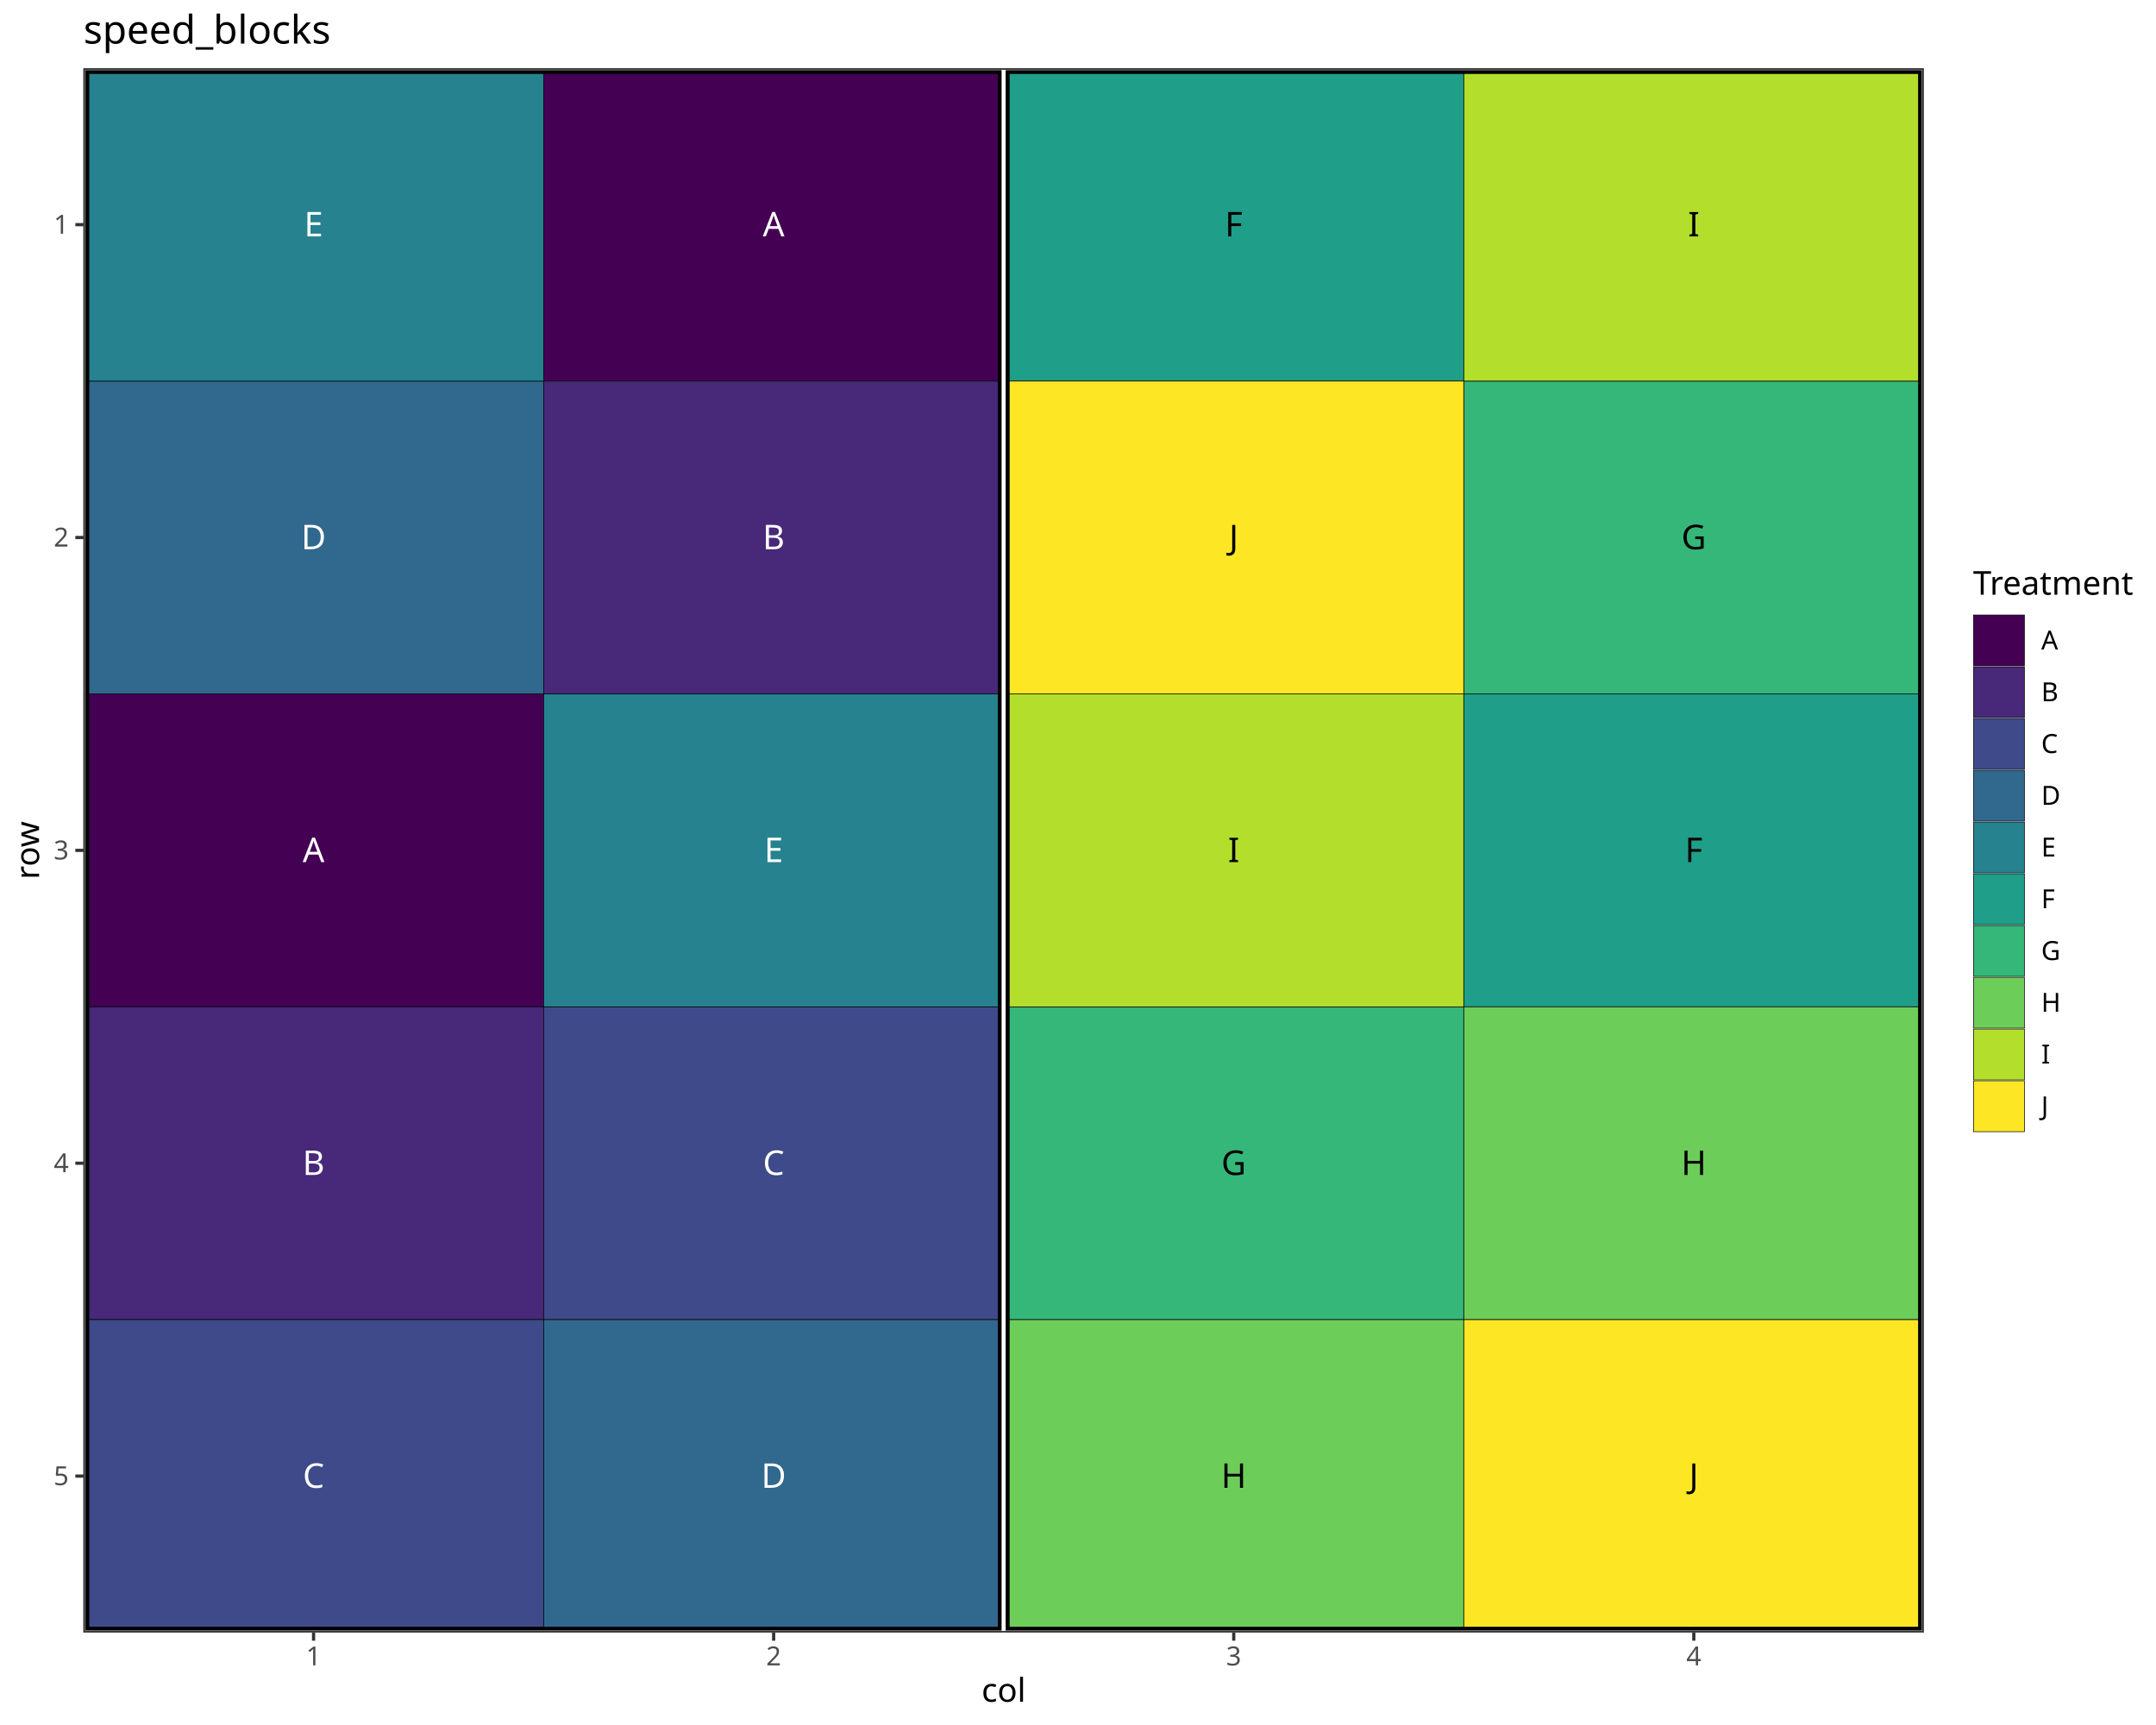
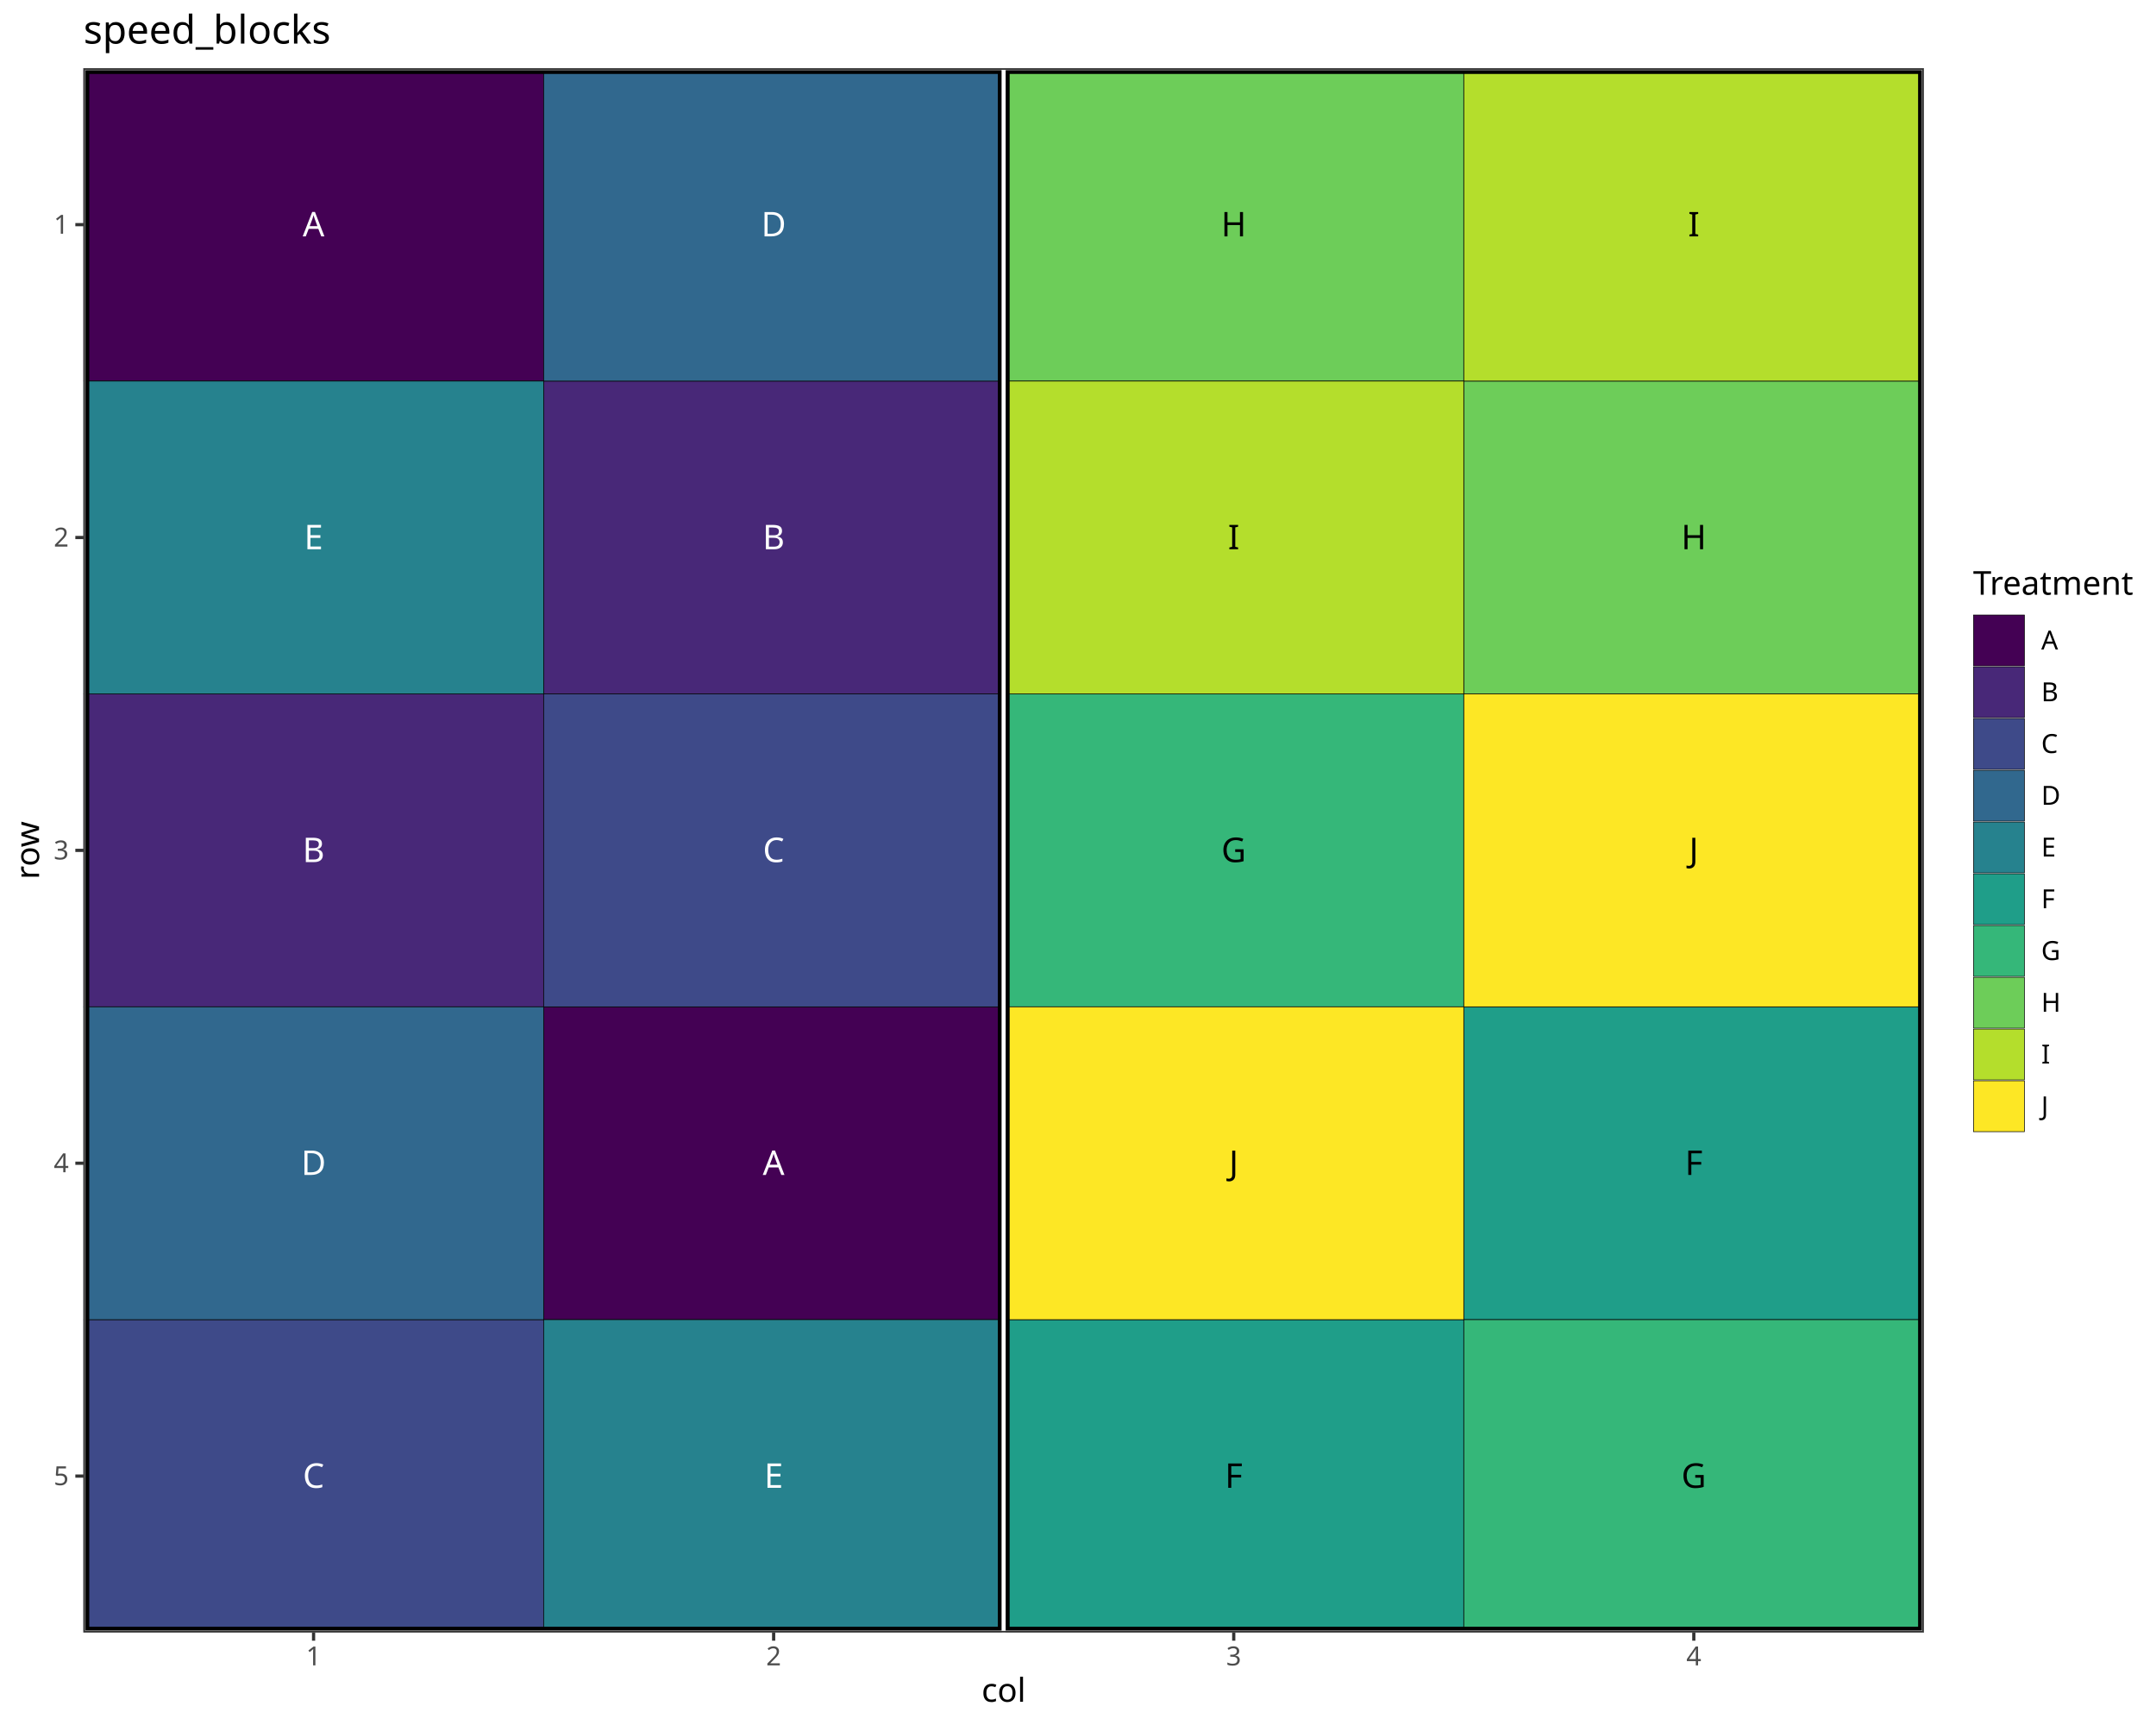
<svg xmlns="http://www.w3.org/2000/svg" class="svglite" data-engine-version="2.0" width="720.00pt" height="576.00pt" viewBox="0 0 720.00 576.00">
  <defs>
    <style type="text/css">
    .svglite line, .svglite polyline, .svglite polygon, .svglite path, .svglite rect, .svglite circle {
      fill: none;
      stroke: #000000;
      stroke-linecap: round;
      stroke-linejoin: round;
      stroke-miterlimit: 10.00;
    }
  </style>
  </defs>
  <rect width="100%" height="100%" style="stroke: none; fill: #FFFFFF;" />
  <defs>
    <clipPath id="cpMC4wMHw3MjAuMDB8MC4wMHw1NzYuMDA=">
      <rect x="0.00" y="0.00" width="720.00" height="576.00" />
    </clipPath>
  </defs>
  <g clip-path="url(#cpMC4wMHw3MjAuMDB8MC4wMHw1NzYuMDA=)">
    <rect x="-0" y="0.00" width="720.00" height="576.00" style="stroke-width: 1.07; stroke: #FFFFFF; fill: #FFFFFF;" />
  </g>
  <defs>
    <clipPath id="cpMjcuOTB8NjQyLjQ3fDIyLjc4fDU0NS4xMQ==">
      <rect x="27.90" y="22.78" width="614.57" height="522.33" />
    </clipPath>
  </defs>
  <g clip-path="url(#cpMjcuOTB8NjQyLjQ3fDIyLjc4fDU0NS4xMQ==)">
    <rect x="27.90" y="22.78" width="614.57" height="522.33" style="stroke-width: 1.07; stroke: none; fill: #FFFFFF;" />
    <polyline points="27.90,22.78 642.47,22.78 " style="stroke-width: 0.53; stroke: #EBEBEB; stroke-linecap: butt;" />
    <polyline points="27.90,127.25 642.47,127.25 " style="stroke-width: 0.53; stroke: #EBEBEB; stroke-linecap: butt;" />
    <polyline points="27.90,231.72 642.47,231.72 " style="stroke-width: 0.53; stroke: #EBEBEB; stroke-linecap: butt;" />
    <polyline points="27.90,336.18 642.47,336.18 " style="stroke-width: 0.53; stroke: #EBEBEB; stroke-linecap: butt;" />
    <polyline points="27.90,440.65 642.47,440.65 " style="stroke-width: 0.53; stroke: #EBEBEB; stroke-linecap: butt;" />
    <polyline points="27.90,545.11 642.47,545.11 " style="stroke-width: 0.53; stroke: #EBEBEB; stroke-linecap: butt;" />
    <polyline points="27.90,545.11 27.90,22.78 " style="stroke-width: 0.53; stroke: #EBEBEB; stroke-linecap: butt;" />
    <polyline points="181.54,545.11 181.54,22.78 " style="stroke-width: 0.53; stroke: #EBEBEB; stroke-linecap: butt;" />
    <polyline points="335.18,545.11 335.18,22.78 " style="stroke-width: 0.53; stroke: #EBEBEB; stroke-linecap: butt;" />
    <polyline points="488.83,545.11 488.83,22.78 " style="stroke-width: 0.53; stroke: #EBEBEB; stroke-linecap: butt;" />
    <polyline points="642.47,545.11 642.47,22.78 " style="stroke-width: 0.53; stroke: #EBEBEB; stroke-linecap: butt;" />
    <polyline points="27.90,75.02 642.47,75.02 " style="stroke-width: 1.07; stroke: #EBEBEB; stroke-linecap: butt;" />
    <polyline points="27.90,179.48 642.47,179.48 " style="stroke-width: 1.07; stroke: #EBEBEB; stroke-linecap: butt;" />
    <polyline points="27.90,283.95 642.47,283.95 " style="stroke-width: 1.07; stroke: #EBEBEB; stroke-linecap: butt;" />
    <polyline points="27.90,388.41 642.47,388.41 " style="stroke-width: 1.07; stroke: #EBEBEB; stroke-linecap: butt;" />
    <polyline points="27.90,492.88 642.47,492.88 " style="stroke-width: 1.07; stroke: #EBEBEB; stroke-linecap: butt;" />
    <polyline points="104.72,545.11 104.72,22.78 " style="stroke-width: 1.07; stroke: #EBEBEB; stroke-linecap: butt;" />
    <polyline points="258.36,545.11 258.36,22.78 " style="stroke-width: 1.07; stroke: #EBEBEB; stroke-linecap: butt;" />
    <polyline points="412.01,545.11 412.01,22.78 " style="stroke-width: 1.07; stroke: #EBEBEB; stroke-linecap: butt;" />
    <polyline points="565.65,545.11 565.65,22.78 " style="stroke-width: 1.07; stroke: #EBEBEB; stroke-linecap: butt;" />
-     <rect x="27.90" y="231.72" width="153.64" height="104.47" style="stroke-width: 0.21; stroke-linecap: butt; stroke-linejoin: miter; fill: #440154;" />
-     <rect x="181.54" y="22.78" width="153.64" height="104.47" style="stroke-width: 0.21; stroke-linecap: butt; stroke-linejoin: miter; fill: #440154;" />
+     <rect x="27.90" y="22.78" width="153.64" height="104.47" style="stroke-width: 0.21; stroke-linecap: butt; stroke-linejoin: miter; fill: #440154;" />
+     <rect x="181.54" y="336.18" width="153.64" height="104.47" style="stroke-width: 0.21; stroke-linecap: butt; stroke-linejoin: miter; fill: #440154;" />
+     <rect x="27.90" y="231.72" width="153.64" height="104.47" style="stroke-width: 0.21; stroke-linecap: butt; stroke-linejoin: miter; fill: #482878;" />
    <rect x="181.54" y="127.25" width="153.64" height="104.47" style="stroke-width: 0.21; stroke-linecap: butt; stroke-linejoin: miter; fill: #482878;" />
-     <rect x="27.90" y="336.18" width="153.64" height="104.47" style="stroke-width: 0.21; stroke-linecap: butt; stroke-linejoin: miter; fill: #482878;" />
    <rect x="27.90" y="440.65" width="153.64" height="104.47" style="stroke-width: 0.21; stroke-linecap: butt; stroke-linejoin: miter; fill: #3E4A89;" />
-     <rect x="181.54" y="336.18" width="153.64" height="104.47" style="stroke-width: 0.21; stroke-linecap: butt; stroke-linejoin: miter; fill: #3E4A89;" />
-     <rect x="27.90" y="127.25" width="153.64" height="104.47" style="stroke-width: 0.21; stroke-linecap: butt; stroke-linejoin: miter; fill: #31688E;" />
-     <rect x="181.54" y="440.65" width="153.64" height="104.47" style="stroke-width: 0.21; stroke-linecap: butt; stroke-linejoin: miter; fill: #31688E;" />
-     <rect x="27.90" y="22.78" width="153.64" height="104.47" style="stroke-width: 0.21; stroke-linecap: butt; stroke-linejoin: miter; fill: #26828E;" />
-     <rect x="181.54" y="231.72" width="153.64" height="104.47" style="stroke-width: 0.21; stroke-linecap: butt; stroke-linejoin: miter; fill: #26828E;" />
-     <rect x="335.18" y="22.78" width="153.64" height="104.47" style="stroke-width: 0.21; stroke-linecap: butt; stroke-linejoin: miter; fill: #1F9E89;" />
-     <rect x="488.83" y="231.72" width="153.64" height="104.47" style="stroke-width: 0.21; stroke-linecap: butt; stroke-linejoin: miter; fill: #1F9E89;" />
-     <rect x="488.83" y="127.25" width="153.64" height="104.47" style="stroke-width: 0.21; stroke-linecap: butt; stroke-linejoin: miter; fill: #35B779;" />
-     <rect x="335.18" y="336.18" width="153.64" height="104.47" style="stroke-width: 0.21; stroke-linecap: butt; stroke-linejoin: miter; fill: #35B779;" />
-     <rect x="335.18" y="440.65" width="153.64" height="104.47" style="stroke-width: 0.21; stroke-linecap: butt; stroke-linejoin: miter; fill: #6DCD59;" />
-     <rect x="488.83" y="336.18" width="153.64" height="104.47" style="stroke-width: 0.21; stroke-linecap: butt; stroke-linejoin: miter; fill: #6DCD59;" />
-     <rect x="335.18" y="231.72" width="153.64" height="104.47" style="stroke-width: 0.21; stroke-linecap: butt; stroke-linejoin: miter; fill: #B4DE2C;" />
+     <rect x="181.54" y="231.72" width="153.64" height="104.47" style="stroke-width: 0.21; stroke-linecap: butt; stroke-linejoin: miter; fill: #3E4A89;" />
+     <rect x="27.90" y="336.18" width="153.64" height="104.47" style="stroke-width: 0.21; stroke-linecap: butt; stroke-linejoin: miter; fill: #31688E;" />
+     <rect x="181.54" y="22.78" width="153.64" height="104.47" style="stroke-width: 0.21; stroke-linecap: butt; stroke-linejoin: miter; fill: #31688E;" />
+     <rect x="27.90" y="127.25" width="153.64" height="104.47" style="stroke-width: 0.21; stroke-linecap: butt; stroke-linejoin: miter; fill: #26828E;" />
+     <rect x="181.54" y="440.65" width="153.64" height="104.47" style="stroke-width: 0.21; stroke-linecap: butt; stroke-linejoin: miter; fill: #26828E;" />
+     <rect x="335.18" y="440.65" width="153.64" height="104.47" style="stroke-width: 0.21; stroke-linecap: butt; stroke-linejoin: miter; fill: #1F9E89;" />
+     <rect x="488.83" y="336.18" width="153.64" height="104.47" style="stroke-width: 0.21; stroke-linecap: butt; stroke-linejoin: miter; fill: #1F9E89;" />
+     <rect x="335.18" y="231.72" width="153.64" height="104.47" style="stroke-width: 0.21; stroke-linecap: butt; stroke-linejoin: miter; fill: #35B779;" />
+     <rect x="488.83" y="440.65" width="153.64" height="104.47" style="stroke-width: 0.21; stroke-linecap: butt; stroke-linejoin: miter; fill: #35B779;" />
+     <rect x="335.18" y="22.78" width="153.64" height="104.47" style="stroke-width: 0.21; stroke-linecap: butt; stroke-linejoin: miter; fill: #6DCD59;" />
+     <rect x="488.83" y="127.25" width="153.64" height="104.47" style="stroke-width: 0.21; stroke-linecap: butt; stroke-linejoin: miter; fill: #6DCD59;" />
+     <rect x="335.18" y="127.25" width="153.64" height="104.47" style="stroke-width: 0.21; stroke-linecap: butt; stroke-linejoin: miter; fill: #B4DE2C;" />
    <rect x="488.83" y="22.78" width="153.64" height="104.47" style="stroke-width: 0.21; stroke-linecap: butt; stroke-linejoin: miter; fill: #B4DE2C;" />
-     <rect x="335.18" y="127.25" width="153.64" height="104.47" style="stroke-width: 0.21; stroke-linecap: butt; stroke-linejoin: miter; fill: #FDE725;" />
-     <rect x="488.83" y="440.65" width="153.64" height="104.47" style="stroke-width: 0.21; stroke-linecap: butt; stroke-linejoin: miter; fill: #FDE725;" />
-     <text x="104.72" y="287.86" text-anchor="middle" style="font-size: 11.38px; fill: #FFFFFF; font-family: sans;" textLength="7.59px" lengthAdjust="spacingAndGlyphs">A</text>
-     <text x="258.36" y="78.93" text-anchor="middle" style="font-size: 11.38px; fill: #FFFFFF; font-family: sans;" textLength="7.59px" lengthAdjust="spacingAndGlyphs">A</text>
+     <rect x="335.18" y="336.18" width="153.64" height="104.47" style="stroke-width: 0.21; stroke-linecap: butt; stroke-linejoin: miter; fill: #FDE725;" />
+     <rect x="488.83" y="231.72" width="153.64" height="104.47" style="stroke-width: 0.21; stroke-linecap: butt; stroke-linejoin: miter; fill: #FDE725;" />
+     <text x="104.72" y="78.93" text-anchor="middle" style="font-size: 11.38px; fill: #FFFFFF; font-family: sans;" textLength="7.59px" lengthAdjust="spacingAndGlyphs">A</text>
+     <text x="258.36" y="392.33" text-anchor="middle" style="font-size: 11.38px; fill: #FFFFFF; font-family: sans;" textLength="7.59px" lengthAdjust="spacingAndGlyphs">A</text>
+     <text x="104.72" y="287.86" text-anchor="middle" style="font-size: 11.38px; fill: #FFFFFF; font-family: sans;" textLength="7.59px" lengthAdjust="spacingAndGlyphs">B</text>
    <text x="258.36" y="183.40" text-anchor="middle" style="font-size: 11.38px; fill: #FFFFFF; font-family: sans;" textLength="7.59px" lengthAdjust="spacingAndGlyphs">B</text>
-     <text x="104.72" y="392.33" text-anchor="middle" style="font-size: 11.38px; fill: #FFFFFF; font-family: sans;" textLength="7.59px" lengthAdjust="spacingAndGlyphs">B</text>
    <text x="104.72" y="496.80" text-anchor="middle" style="font-size: 11.38px; fill: #FFFFFF; font-family: sans;" textLength="8.22px" lengthAdjust="spacingAndGlyphs">C</text>
-     <text x="258.36" y="392.33" text-anchor="middle" style="font-size: 11.38px; fill: #FFFFFF; font-family: sans;" textLength="8.22px" lengthAdjust="spacingAndGlyphs">C</text>
-     <text x="104.72" y="183.40" text-anchor="middle" style="font-size: 11.38px; fill: #FFFFFF; font-family: sans;" textLength="8.22px" lengthAdjust="spacingAndGlyphs">D</text>
-     <text x="258.36" y="496.80" text-anchor="middle" style="font-size: 11.38px; fill: #FFFFFF; font-family: sans;" textLength="8.22px" lengthAdjust="spacingAndGlyphs">D</text>
-     <text x="104.72" y="78.93" text-anchor="middle" style="font-size: 11.38px; fill: #FFFFFF; font-family: sans;" textLength="7.59px" lengthAdjust="spacingAndGlyphs">E</text>
-     <text x="258.36" y="287.86" text-anchor="middle" style="font-size: 11.38px; fill: #FFFFFF; font-family: sans;" textLength="7.59px" lengthAdjust="spacingAndGlyphs">E</text>
-     <text x="412.01" y="78.93" text-anchor="middle" style="font-size: 11.38px; font-family: sans;" textLength="6.95px" lengthAdjust="spacingAndGlyphs">F</text>
-     <text x="565.65" y="287.86" text-anchor="middle" style="font-size: 11.38px; font-family: sans;" textLength="6.95px" lengthAdjust="spacingAndGlyphs">F</text>
-     <text x="565.65" y="183.40" text-anchor="middle" style="font-size: 11.38px; font-family: sans;" textLength="8.86px" lengthAdjust="spacingAndGlyphs">G</text>
-     <text x="412.01" y="392.33" text-anchor="middle" style="font-size: 11.38px; font-family: sans;" textLength="8.86px" lengthAdjust="spacingAndGlyphs">G</text>
-     <text x="412.01" y="496.80" text-anchor="middle" style="font-size: 11.38px; font-family: sans;" textLength="8.22px" lengthAdjust="spacingAndGlyphs">H</text>
-     <text x="565.65" y="392.33" text-anchor="middle" style="font-size: 11.38px; font-family: sans;" textLength="8.22px" lengthAdjust="spacingAndGlyphs">H</text>
-     <text x="412.01" y="287.86" text-anchor="middle" style="font-size: 11.38px; font-family: sans;" textLength="3.16px" lengthAdjust="spacingAndGlyphs">I</text>
+     <text x="258.36" y="287.86" text-anchor="middle" style="font-size: 11.38px; fill: #FFFFFF; font-family: sans;" textLength="8.22px" lengthAdjust="spacingAndGlyphs">C</text>
+     <text x="104.72" y="392.33" text-anchor="middle" style="font-size: 11.38px; fill: #FFFFFF; font-family: sans;" textLength="8.22px" lengthAdjust="spacingAndGlyphs">D</text>
+     <text x="258.36" y="78.93" text-anchor="middle" style="font-size: 11.38px; fill: #FFFFFF; font-family: sans;" textLength="8.22px" lengthAdjust="spacingAndGlyphs">D</text>
+     <text x="104.72" y="183.40" text-anchor="middle" style="font-size: 11.38px; fill: #FFFFFF; font-family: sans;" textLength="7.59px" lengthAdjust="spacingAndGlyphs">E</text>
+     <text x="258.36" y="496.80" text-anchor="middle" style="font-size: 11.38px; fill: #FFFFFF; font-family: sans;" textLength="7.59px" lengthAdjust="spacingAndGlyphs">E</text>
+     <text x="412.01" y="496.80" text-anchor="middle" style="font-size: 11.38px; font-family: sans;" textLength="6.95px" lengthAdjust="spacingAndGlyphs">F</text>
+     <text x="565.65" y="392.33" text-anchor="middle" style="font-size: 11.38px; font-family: sans;" textLength="6.95px" lengthAdjust="spacingAndGlyphs">F</text>
+     <text x="412.01" y="287.86" text-anchor="middle" style="font-size: 11.38px; font-family: sans;" textLength="8.86px" lengthAdjust="spacingAndGlyphs">G</text>
+     <text x="565.65" y="496.80" text-anchor="middle" style="font-size: 11.38px; font-family: sans;" textLength="8.86px" lengthAdjust="spacingAndGlyphs">G</text>
+     <text x="412.01" y="78.93" text-anchor="middle" style="font-size: 11.38px; font-family: sans;" textLength="8.22px" lengthAdjust="spacingAndGlyphs">H</text>
+     <text x="565.65" y="183.40" text-anchor="middle" style="font-size: 11.38px; font-family: sans;" textLength="8.22px" lengthAdjust="spacingAndGlyphs">H</text>
+     <text x="412.01" y="183.40" text-anchor="middle" style="font-size: 11.38px; font-family: sans;" textLength="3.16px" lengthAdjust="spacingAndGlyphs">I</text>
    <text x="565.65" y="78.93" text-anchor="middle" style="font-size: 11.38px; font-family: sans;" textLength="3.16px" lengthAdjust="spacingAndGlyphs">I</text>
-     <text x="412.01" y="183.40" text-anchor="middle" style="font-size: 11.38px; font-family: sans;" textLength="5.70px" lengthAdjust="spacingAndGlyphs">J</text>
-     <text x="565.65" y="496.80" text-anchor="middle" style="font-size: 11.38px; font-family: sans;" textLength="5.70px" lengthAdjust="spacingAndGlyphs">J</text>
+     <text x="412.01" y="392.33" text-anchor="middle" style="font-size: 11.38px; font-family: sans;" textLength="5.70px" lengthAdjust="spacingAndGlyphs">J</text>
+     <text x="565.65" y="287.86" text-anchor="middle" style="font-size: 11.38px; font-family: sans;" textLength="5.70px" lengthAdjust="spacingAndGlyphs">J</text>
    <rect x="27.90" y="22.78" width="307.29" height="522.33" style="stroke-width: 3.84; stroke-linecap: butt; stroke-linejoin: miter;" />
    <rect x="335.18" y="22.78" width="307.29" height="522.33" style="stroke-width: 3.84; stroke-linecap: butt; stroke-linejoin: miter;" />
    <rect x="27.90" y="22.78" width="307.29" height="522.33" style="stroke-width: 1.28; stroke: #FFFFFF; stroke-linecap: butt; stroke-linejoin: miter;" />
    <rect x="335.18" y="22.78" width="307.29" height="522.33" style="stroke-width: 1.28; stroke: #FFFFFF; stroke-linecap: butt; stroke-linejoin: miter;" />
    <rect x="27.90" y="22.78" width="614.57" height="522.33" style="stroke-width: 1.07; stroke: #333333;" />
  </g>
  <g clip-path="url(#cpMC4wMHw3MjAuMDB8MC4wMHw1NzYuMDA=)">
    <text x="22.97" y="78.04" text-anchor="end" style="font-size: 8.80px; fill: #4D4D4D; font-family: sans;" textLength="4.89px" lengthAdjust="spacingAndGlyphs">1</text>
    <text x="22.97" y="182.51" text-anchor="end" style="font-size: 8.80px; fill: #4D4D4D; font-family: sans;" textLength="4.89px" lengthAdjust="spacingAndGlyphs">2</text>
    <text x="22.97" y="286.98" text-anchor="end" style="font-size: 8.80px; fill: #4D4D4D; font-family: sans;" textLength="4.89px" lengthAdjust="spacingAndGlyphs">3</text>
    <text x="22.97" y="391.44" text-anchor="end" style="font-size: 8.80px; fill: #4D4D4D; font-family: sans;" textLength="4.89px" lengthAdjust="spacingAndGlyphs">4</text>
    <text x="22.97" y="495.91" text-anchor="end" style="font-size: 8.80px; fill: #4D4D4D; font-family: sans;" textLength="4.89px" lengthAdjust="spacingAndGlyphs">5</text>
    <polyline points="25.16,75.02 27.90,75.02 " style="stroke-width: 1.07; stroke: #333333; stroke-linecap: butt;" />
    <polyline points="25.16,179.48 27.90,179.48 " style="stroke-width: 1.07; stroke: #333333; stroke-linecap: butt;" />
    <polyline points="25.16,283.95 27.90,283.95 " style="stroke-width: 1.07; stroke: #333333; stroke-linecap: butt;" />
    <polyline points="25.16,388.41 27.90,388.41 " style="stroke-width: 1.07; stroke: #333333; stroke-linecap: butt;" />
    <polyline points="25.16,492.88 27.90,492.88 " style="stroke-width: 1.07; stroke: #333333; stroke-linecap: butt;" />
    <polyline points="104.72,547.85 104.72,545.11 " style="stroke-width: 1.07; stroke: #333333; stroke-linecap: butt;" />
    <polyline points="258.36,547.85 258.36,545.11 " style="stroke-width: 1.07; stroke: #333333; stroke-linecap: butt;" />
    <polyline points="412.01,547.85 412.01,545.11 " style="stroke-width: 1.07; stroke: #333333; stroke-linecap: butt;" />
    <polyline points="565.65,547.85 565.65,545.11 " style="stroke-width: 1.07; stroke: #333333; stroke-linecap: butt;" />
    <text x="104.72" y="556.10" text-anchor="middle" style="font-size: 8.80px; fill: #4D4D4D; font-family: sans;" textLength="4.89px" lengthAdjust="spacingAndGlyphs">1</text>
    <text x="258.36" y="556.10" text-anchor="middle" style="font-size: 8.80px; fill: #4D4D4D; font-family: sans;" textLength="4.89px" lengthAdjust="spacingAndGlyphs">2</text>
    <text x="412.01" y="556.10" text-anchor="middle" style="font-size: 8.80px; fill: #4D4D4D; font-family: sans;" textLength="4.89px" lengthAdjust="spacingAndGlyphs">3</text>
    <text x="565.65" y="556.10" text-anchor="middle" style="font-size: 8.80px; fill: #4D4D4D; font-family: sans;" textLength="4.89px" lengthAdjust="spacingAndGlyphs">4</text>
    <text x="335.18" y="568.24" text-anchor="middle" style="font-size: 11.00px; font-family: sans;" textLength="14.06px" lengthAdjust="spacingAndGlyphs">col</text>
    <text transform="translate(13.05,283.95) rotate(-90)" text-anchor="middle" style="font-size: 11.00px; font-family: sans;" textLength="17.73px" lengthAdjust="spacingAndGlyphs">row</text>
    <rect x="653.43" y="184.40" width="61.09" height="199.09" style="stroke-width: 1.07; stroke: none; fill: #FFFFFF;" />
    <text x="658.91" y="198.59" style="font-size: 11.00px; font-family: sans;" textLength="50.13px" lengthAdjust="spacingAndGlyphs">Treatment</text>
    <rect x="658.91" y="205.21" width="17.28" height="17.28" style="stroke-width: 1.07; stroke: none; fill: #FFFFFF;" />
    <rect x="659.05" y="205.36" width="17.00" height="17.00" style="stroke-width: 0.21; stroke-linecap: butt; stroke-linejoin: miter; fill: #440154;" />
    <rect x="658.91" y="222.49" width="17.28" height="17.28" style="stroke-width: 1.07; stroke: none; fill: #FFFFFF;" />
    <rect x="659.05" y="222.64" width="17.00" height="17.00" style="stroke-width: 0.21; stroke-linecap: butt; stroke-linejoin: miter; fill: #482878;" />
    <rect x="658.91" y="239.77" width="17.28" height="17.28" style="stroke-width: 1.07; stroke: none; fill: #FFFFFF;" />
    <rect x="659.05" y="239.92" width="17.00" height="17.00" style="stroke-width: 0.21; stroke-linecap: butt; stroke-linejoin: miter; fill: #3E4A89;" />
    <rect x="658.91" y="257.05" width="17.28" height="17.28" style="stroke-width: 1.07; stroke: none; fill: #FFFFFF;" />
    <rect x="659.05" y="257.20" width="17.00" height="17.00" style="stroke-width: 0.21; stroke-linecap: butt; stroke-linejoin: miter; fill: #31688E;" />
    <rect x="658.91" y="274.33" width="17.28" height="17.28" style="stroke-width: 1.07; stroke: none; fill: #FFFFFF;" />
    <rect x="659.05" y="274.48" width="17.00" height="17.00" style="stroke-width: 0.21; stroke-linecap: butt; stroke-linejoin: miter; fill: #26828E;" />
    <rect x="658.91" y="291.61" width="17.28" height="17.28" style="stroke-width: 1.07; stroke: none; fill: #FFFFFF;" />
    <rect x="659.05" y="291.76" width="17.00" height="17.00" style="stroke-width: 0.21; stroke-linecap: butt; stroke-linejoin: miter; fill: #1F9E89;" />
    <rect x="658.91" y="308.89" width="17.28" height="17.28" style="stroke-width: 1.07; stroke: none; fill: #FFFFFF;" />
    <rect x="659.05" y="309.04" width="17.00" height="17.00" style="stroke-width: 0.21; stroke-linecap: butt; stroke-linejoin: miter; fill: #35B779;" />
    <rect x="658.91" y="326.17" width="17.28" height="17.28" style="stroke-width: 1.07; stroke: none; fill: #FFFFFF;" />
    <rect x="659.05" y="326.32" width="17.00" height="17.00" style="stroke-width: 0.21; stroke-linecap: butt; stroke-linejoin: miter; fill: #6DCD59;" />
    <rect x="658.91" y="343.45" width="17.28" height="17.28" style="stroke-width: 1.07; stroke: none; fill: #FFFFFF;" />
    <rect x="659.05" y="343.60" width="17.00" height="17.00" style="stroke-width: 0.21; stroke-linecap: butt; stroke-linejoin: miter; fill: #B4DE2C;" />
    <rect x="658.91" y="360.73" width="17.28" height="17.28" style="stroke-width: 1.07; stroke: none; fill: #FFFFFF;" />
    <rect x="659.05" y="360.88" width="17.00" height="17.00" style="stroke-width: 0.21; stroke-linecap: butt; stroke-linejoin: miter; fill: #FDE725;" />
    <text x="681.67" y="216.88" style="font-size: 8.80px; font-family: sans;" textLength="5.87px" lengthAdjust="spacingAndGlyphs">A</text>
    <text x="681.67" y="234.16" style="font-size: 8.80px; font-family: sans;" textLength="5.87px" lengthAdjust="spacingAndGlyphs">B</text>
    <text x="681.67" y="251.44" style="font-size: 8.80px; font-family: sans;" textLength="6.36px" lengthAdjust="spacingAndGlyphs">C</text>
    <text x="681.67" y="268.72" style="font-size: 8.80px; font-family: sans;" textLength="6.36px" lengthAdjust="spacingAndGlyphs">D</text>
    <text x="681.67" y="286.00" style="font-size: 8.80px; font-family: sans;" textLength="5.87px" lengthAdjust="spacingAndGlyphs">E</text>
    <text x="681.67" y="303.28" style="font-size: 8.80px; font-family: sans;" textLength="5.38px" lengthAdjust="spacingAndGlyphs">F</text>
    <text x="681.67" y="320.56" style="font-size: 8.80px; font-family: sans;" textLength="6.85px" lengthAdjust="spacingAndGlyphs">G</text>
    <text x="681.67" y="337.84" style="font-size: 8.80px; font-family: sans;" textLength="6.36px" lengthAdjust="spacingAndGlyphs">H</text>
    <text x="681.67" y="355.12" style="font-size: 8.80px; font-family: sans;" textLength="2.44px" lengthAdjust="spacingAndGlyphs">I</text>
    <text x="681.67" y="372.40" style="font-size: 8.80px; font-family: sans;" textLength="4.40px" lengthAdjust="spacingAndGlyphs">J</text>
    <text x="27.90" y="14.56" style="font-size: 13.20px; font-family: sans;" textLength="80.74px" lengthAdjust="spacingAndGlyphs">speed_blocks</text>
  </g>
</svg>
